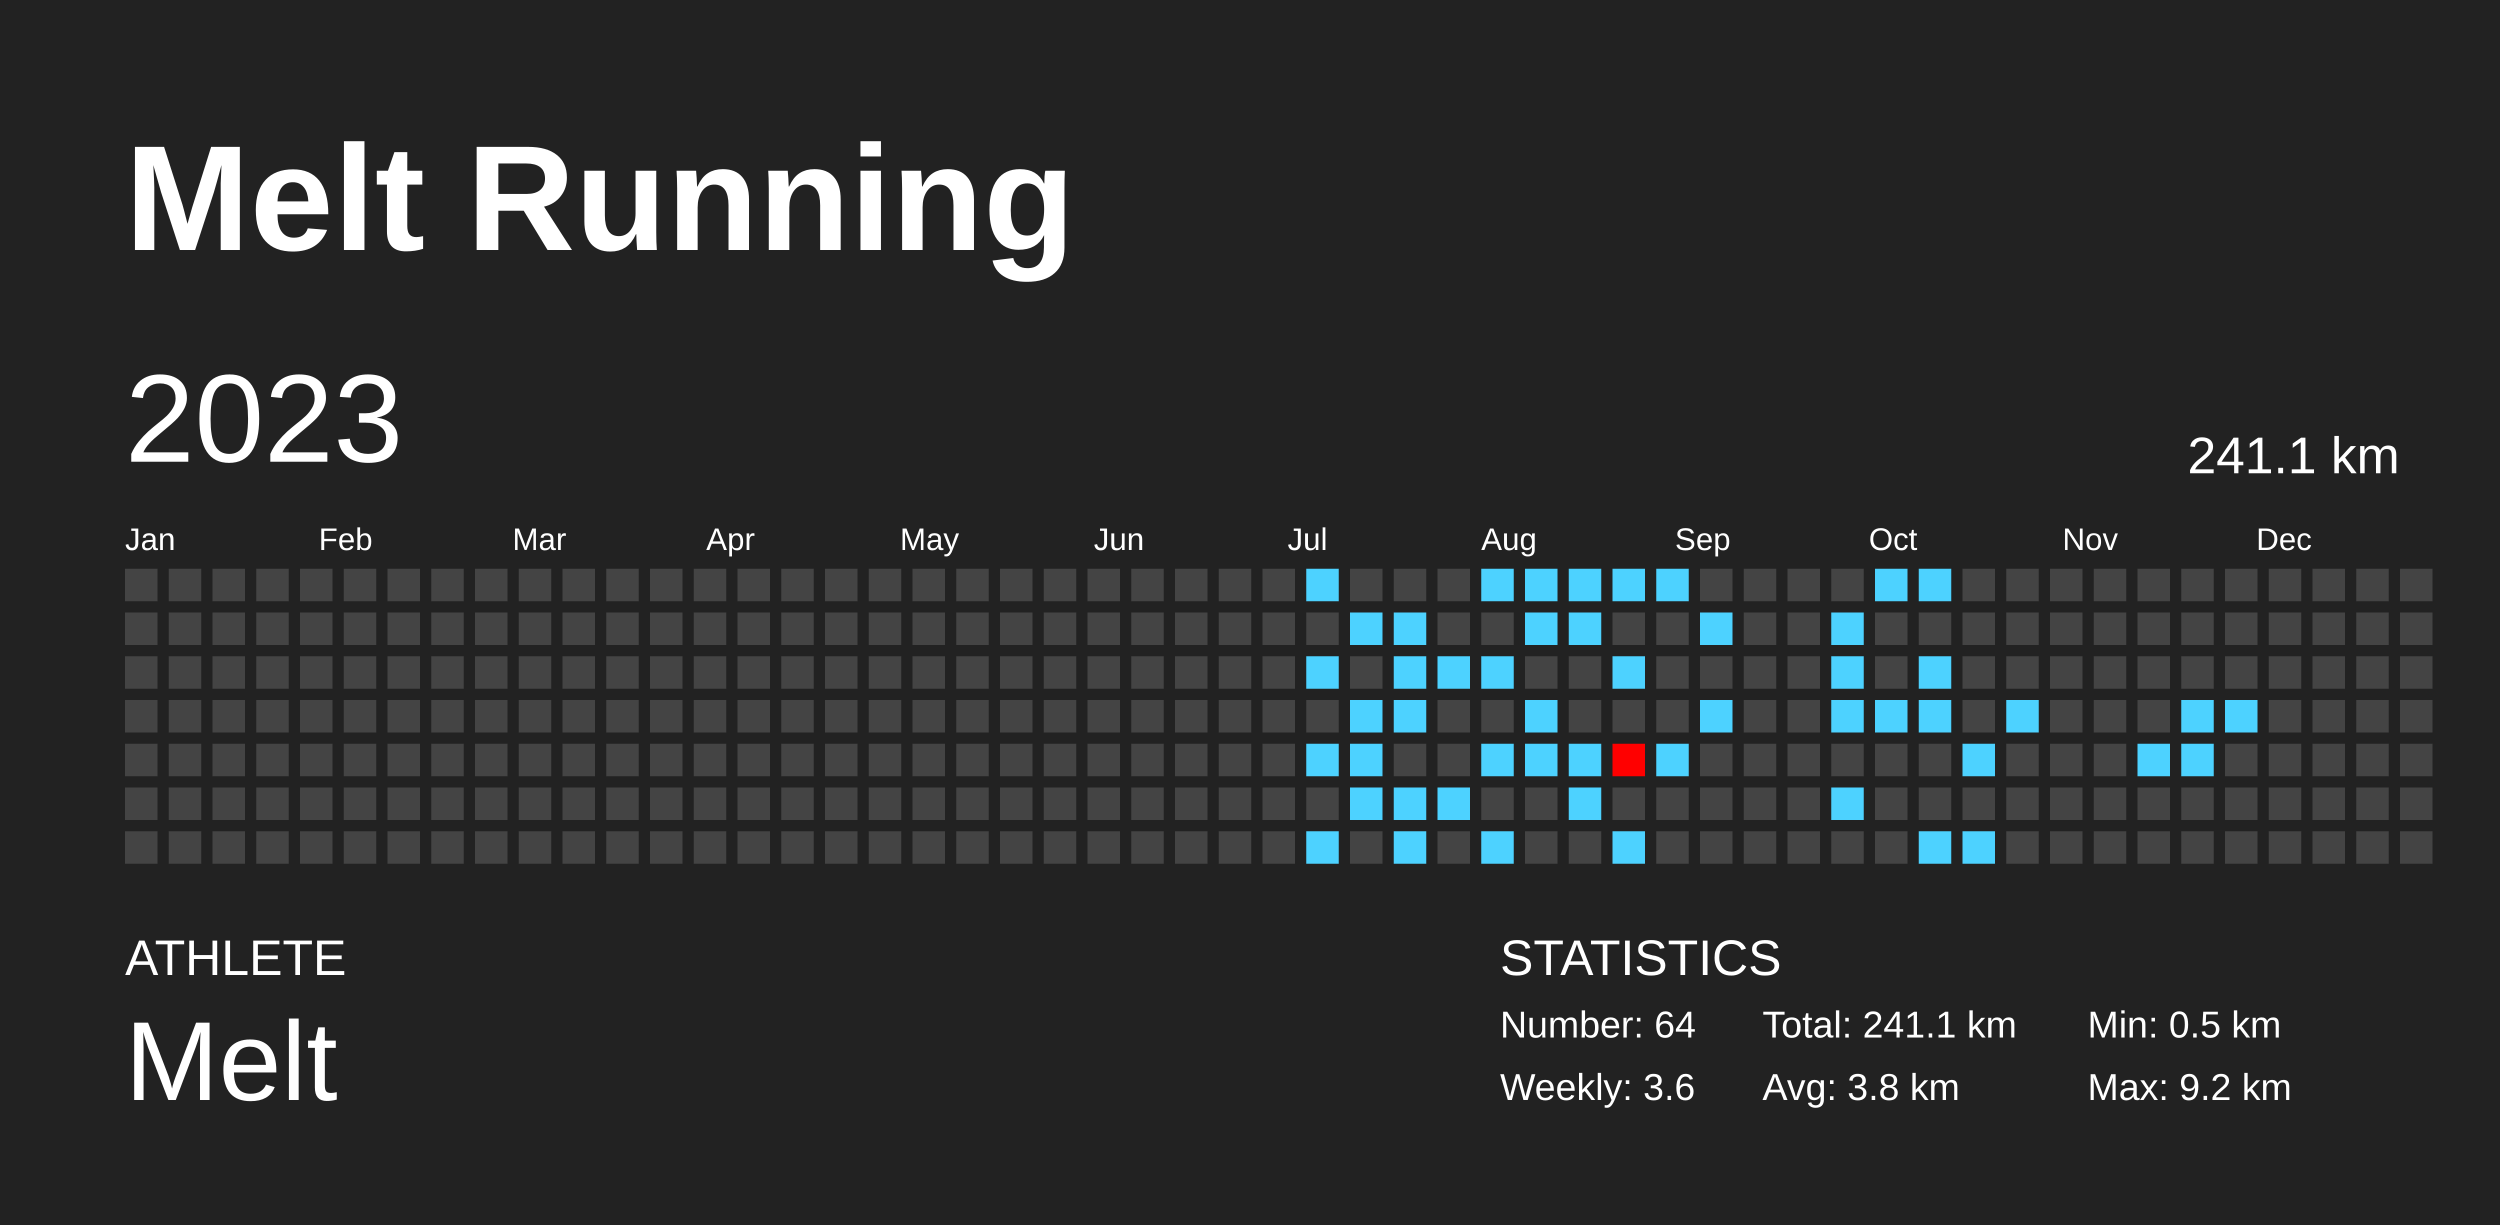
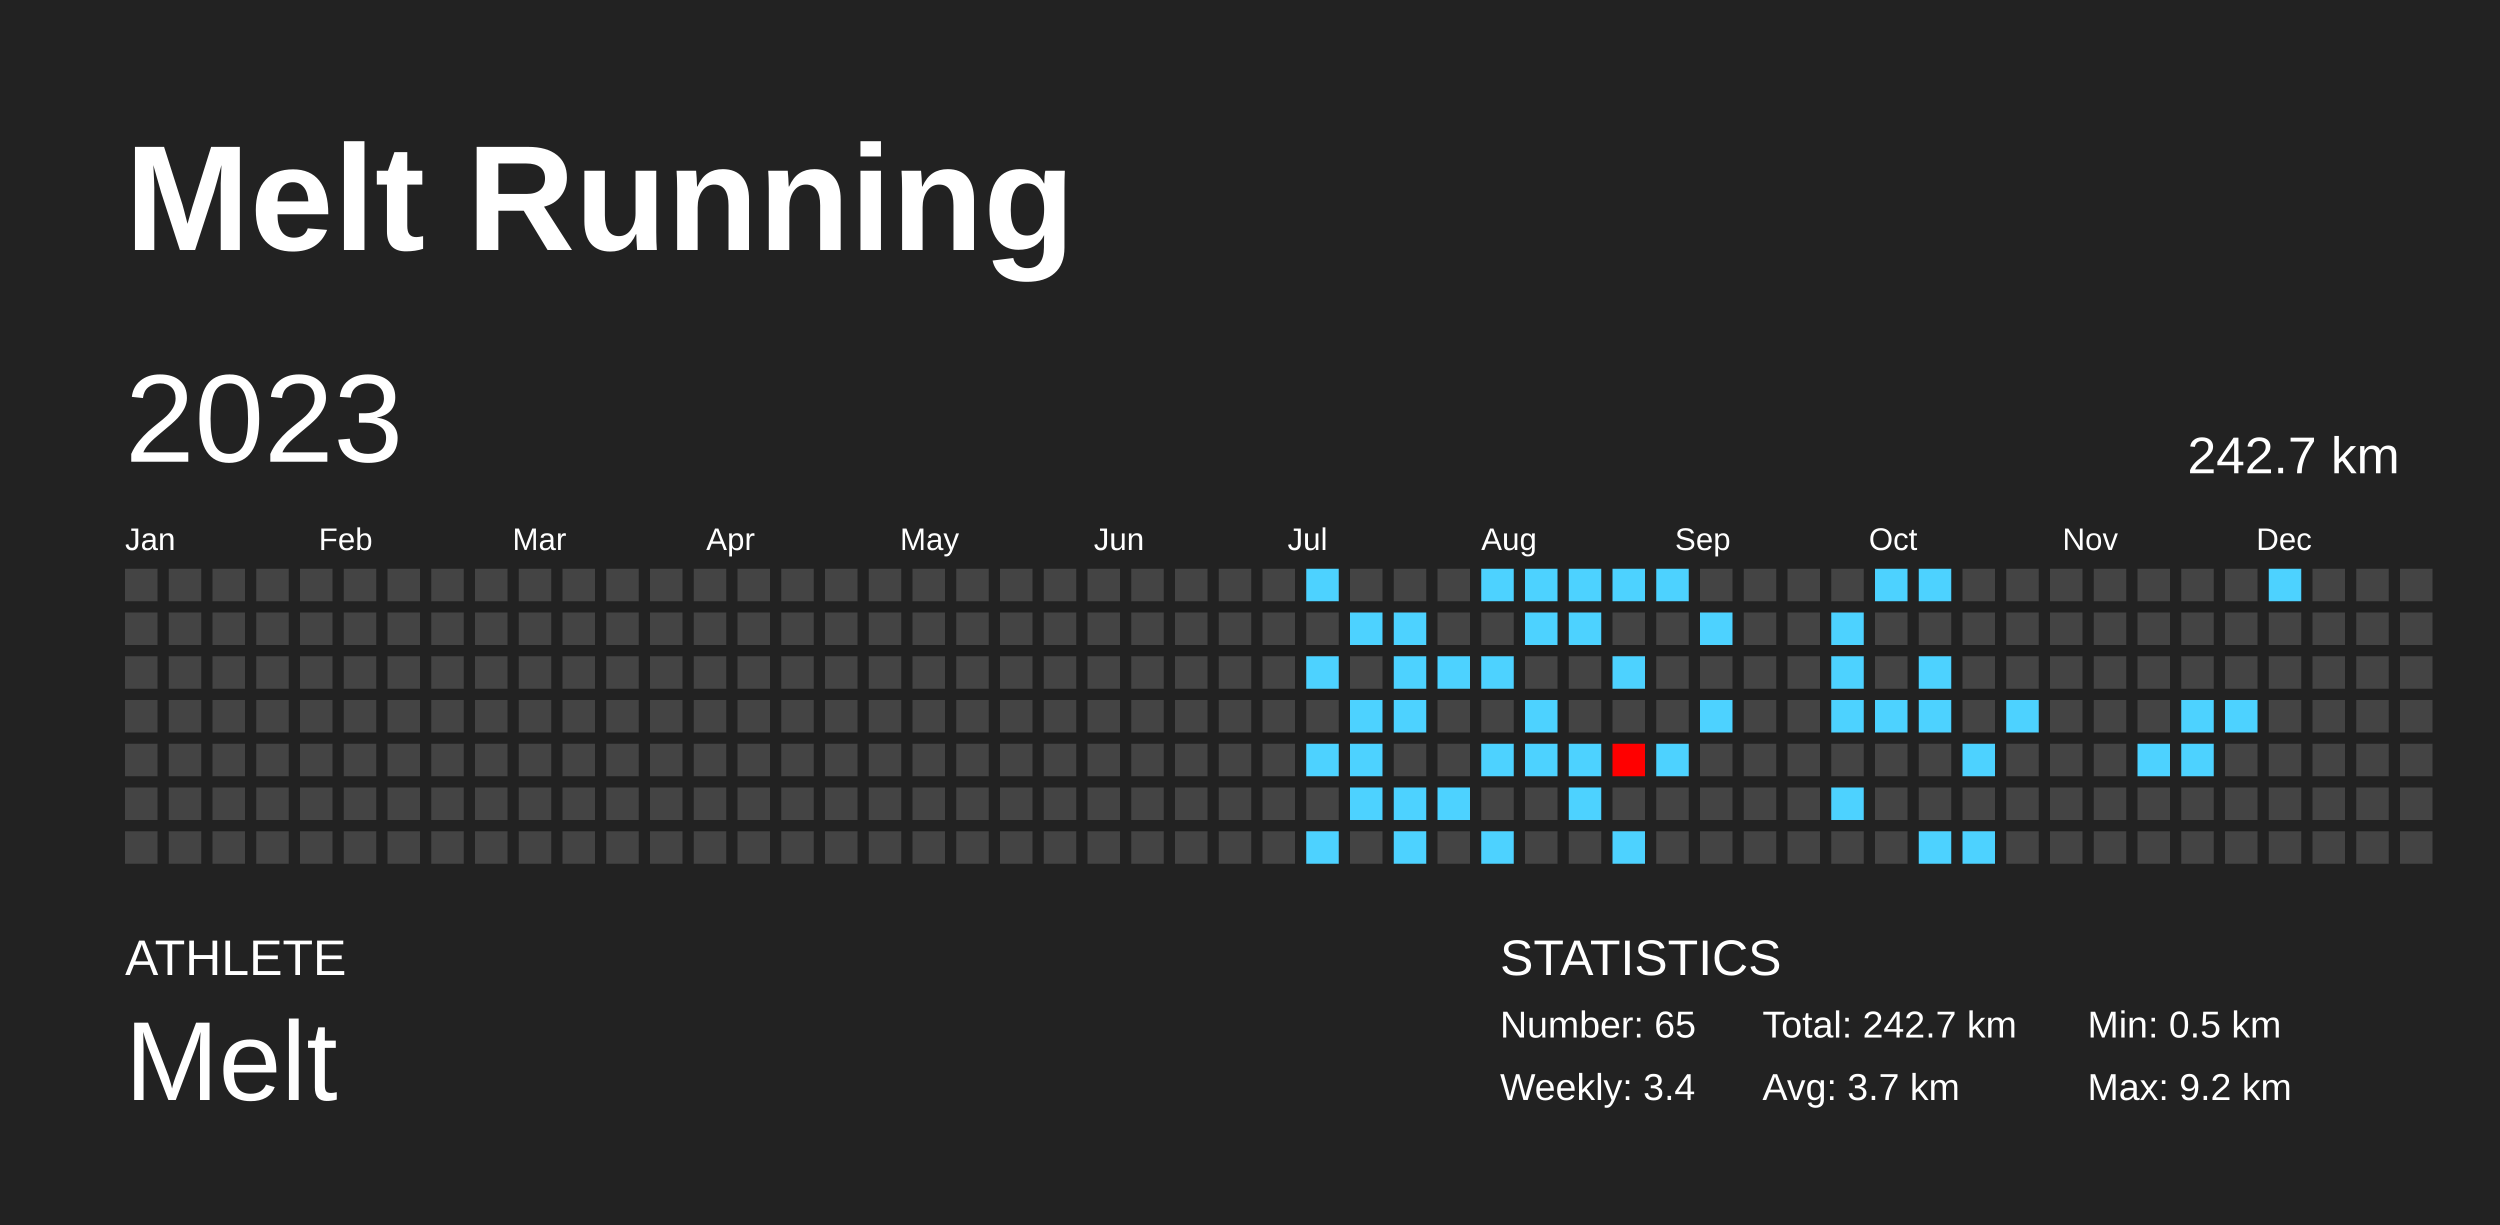
<svg xmlns="http://www.w3.org/2000/svg" baseProfile="full" height="98mm" version="1.1" viewBox="0,0,200,98" width="200mm">
  <defs />
  <rect fill="#222222" height="98" width="200" x="0" y="0" />
  <text fill="#FFFFFF" style="font-size:12px; font-family:Arial; font-weight:bold;" x="10" y="20">Melt Running</text>
  <text fill="#FFFFFF" style="font-size:4px; font-family:Arial" x="10" y="78">ATHLETE</text>
  <text fill="#FFFFFF" style="font-size:9px; font-family:Arial" x="10" y="88">Melt</text>
  <text fill="#FFFFFF" style="font-size:4px; font-family:Arial" x="120" y="78">STATISTICS</text>
-   <text fill="#FFFFFF" style="font-size:3px; font-family:Arial" x="120" y="83">Number: 64</text>
-   <text fill="#FFFFFF" style="font-size:3px; font-family:Arial" x="120" y="88">Weekly: 3.6</text>
-   <text fill="#FFFFFF" style="font-size:3px; font-family:Arial" x="141" y="83">Total: 241.1 km</text>
-   <text fill="#FFFFFF" style="font-size:3px; font-family:Arial" x="141" y="88">Avg: 3.8 km</text>
+   <text fill="#FFFFFF" style="font-size:3px; font-family:Arial" x="120" y="83">Number: 65</text>
+   <text fill="#FFFFFF" style="font-size:3px; font-family:Arial" x="120" y="88">Weekly: 3.4</text>
+   <text fill="#FFFFFF" style="font-size:3px; font-family:Arial" x="141" y="83">Total: 242.7 km</text>
+   <text fill="#FFFFFF" style="font-size:3px; font-family:Arial" x="141" y="88">Avg: 3.7 km</text>
  <text fill="#FFFFFF" style="font-size:3px; font-family:Arial" x="167" y="83">Min: 0.5 km</text>
  <text fill="#FFFFFF" style="font-size:3px; font-family:Arial" x="167" y="88">Max: 9.2 km</text>
  <text dominant-baseline="hanging" fill="#FFFFFF" style="font-size:10.0px; font-family:Arial;" x="10" y="30">2023</text>
-   <text dominant-baseline="hanging" fill="#FFFFFF" style="font-size:4.125px; font-family:Arial;" x="175" y="35">241.1 km</text>
+   <text dominant-baseline="hanging" fill="#FFFFFF" style="font-size:4.125px; font-family:Arial;" x="175" y="35">242.7 km</text>
  <text fill="#FFFFFF" style="font-size:2.5px; font-family:Arial" x="10.0" y="44">Jan</text>
  <text fill="#FFFFFF" style="font-size:2.5px; font-family:Arial" x="25.5" y="44">Feb</text>
  <text fill="#FFFFFF" style="font-size:2.5px; font-family:Arial" x="41.0" y="44">Mar</text>
  <text fill="#FFFFFF" style="font-size:2.5px; font-family:Arial" x="56.5" y="44">Apr</text>
  <text fill="#FFFFFF" style="font-size:2.5px; font-family:Arial" x="72.0" y="44">May</text>
  <text fill="#FFFFFF" style="font-size:2.5px; font-family:Arial" x="87.5" y="44">Jun</text>
  <text fill="#FFFFFF" style="font-size:2.5px; font-family:Arial" x="103.0" y="44">Jul</text>
  <text fill="#FFFFFF" style="font-size:2.5px; font-family:Arial" x="118.5" y="44">Aug</text>
  <text fill="#FFFFFF" style="font-size:2.5px; font-family:Arial" x="134.0" y="44">Sep</text>
  <text fill="#FFFFFF" style="font-size:2.5px; font-family:Arial" x="149.5" y="44">Oct</text>
  <text fill="#FFFFFF" style="font-size:2.5px; font-family:Arial" x="165.0" y="44">Nov</text>
  <text fill="#FFFFFF" style="font-size:2.5px; font-family:Arial" x="180.5" y="44">Dec</text>
  <rect fill="#444444" height="2.6" width="2.6" x="10.0" y="45.5" />
  <rect fill="#444444" height="2.6" width="2.6" x="10.0" y="49.0" />
  <rect fill="#444444" height="2.6" width="2.6" x="10.0" y="52.5" />
  <rect fill="#444444" height="2.6" width="2.6" x="10.0" y="56.0" />
  <rect fill="#444444" height="2.6" width="2.6" x="10.0" y="59.5" />
  <rect fill="#444444" height="2.6" width="2.6" x="10.0" y="63.0" />
  <rect fill="#444444" height="2.6" width="2.6" x="10.0" y="66.5" />
  <rect fill="#444444" height="2.6" width="2.6" x="13.5" y="45.5" />
  <rect fill="#444444" height="2.6" width="2.6" x="13.5" y="49.0" />
  <rect fill="#444444" height="2.6" width="2.6" x="13.5" y="52.5" />
  <rect fill="#444444" height="2.6" width="2.6" x="13.5" y="56.0" />
  <rect fill="#444444" height="2.6" width="2.6" x="13.5" y="59.5" />
  <rect fill="#444444" height="2.6" width="2.6" x="13.5" y="63.0" />
  <rect fill="#444444" height="2.6" width="2.6" x="13.5" y="66.5" />
  <rect fill="#444444" height="2.6" width="2.6" x="17.0" y="45.5" />
  <rect fill="#444444" height="2.6" width="2.6" x="17.0" y="49.0" />
  <rect fill="#444444" height="2.6" width="2.6" x="17.0" y="52.5" />
  <rect fill="#444444" height="2.6" width="2.6" x="17.0" y="56.0" />
  <rect fill="#444444" height="2.6" width="2.6" x="17.0" y="59.5" />
  <rect fill="#444444" height="2.6" width="2.6" x="17.0" y="63.0" />
  <rect fill="#444444" height="2.6" width="2.6" x="17.0" y="66.5" />
  <rect fill="#444444" height="2.6" width="2.6" x="20.5" y="45.5" />
  <rect fill="#444444" height="2.6" width="2.6" x="20.5" y="49.0" />
  <rect fill="#444444" height="2.6" width="2.6" x="20.5" y="52.5" />
  <rect fill="#444444" height="2.6" width="2.6" x="20.5" y="56.0" />
  <rect fill="#444444" height="2.6" width="2.6" x="20.5" y="59.5" />
  <rect fill="#444444" height="2.6" width="2.6" x="20.5" y="63.0" />
  <rect fill="#444444" height="2.6" width="2.6" x="20.5" y="66.5" />
  <rect fill="#444444" height="2.6" width="2.6" x="24.0" y="45.5" />
  <rect fill="#444444" height="2.6" width="2.6" x="24.0" y="49.0" />
  <rect fill="#444444" height="2.6" width="2.6" x="24.0" y="52.5" />
  <rect fill="#444444" height="2.6" width="2.6" x="24.0" y="56.0" />
  <rect fill="#444444" height="2.6" width="2.6" x="24.0" y="59.5" />
  <rect fill="#444444" height="2.6" width="2.6" x="24.0" y="63.0" />
  <rect fill="#444444" height="2.6" width="2.6" x="24.0" y="66.5" />
  <rect fill="#444444" height="2.6" width="2.6" x="27.5" y="45.5" />
  <rect fill="#444444" height="2.6" width="2.6" x="27.5" y="49.0" />
  <rect fill="#444444" height="2.6" width="2.6" x="27.5" y="52.5" />
  <rect fill="#444444" height="2.6" width="2.6" x="27.5" y="56.0" />
  <rect fill="#444444" height="2.6" width="2.6" x="27.5" y="59.5" />
  <rect fill="#444444" height="2.6" width="2.6" x="27.5" y="63.0" />
  <rect fill="#444444" height="2.6" width="2.6" x="27.5" y="66.5" />
  <rect fill="#444444" height="2.6" width="2.6" x="31.0" y="45.5" />
  <rect fill="#444444" height="2.6" width="2.6" x="31.0" y="49.0" />
  <rect fill="#444444" height="2.6" width="2.6" x="31.0" y="52.5" />
  <rect fill="#444444" height="2.6" width="2.6" x="31.0" y="56.0" />
  <rect fill="#444444" height="2.6" width="2.6" x="31.0" y="59.5" />
  <rect fill="#444444" height="2.6" width="2.6" x="31.0" y="63.0" />
  <rect fill="#444444" height="2.6" width="2.6" x="31.0" y="66.5" />
  <rect fill="#444444" height="2.6" width="2.6" x="34.5" y="45.5" />
  <rect fill="#444444" height="2.6" width="2.6" x="34.5" y="49.0" />
  <rect fill="#444444" height="2.6" width="2.6" x="34.5" y="52.5" />
  <rect fill="#444444" height="2.6" width="2.6" x="34.5" y="56.0" />
  <rect fill="#444444" height="2.6" width="2.6" x="34.5" y="59.5" />
  <rect fill="#444444" height="2.6" width="2.6" x="34.5" y="63.0" />
  <rect fill="#444444" height="2.6" width="2.6" x="34.5" y="66.5" />
  <rect fill="#444444" height="2.6" width="2.6" x="38.0" y="45.5" />
  <rect fill="#444444" height="2.6" width="2.6" x="38.0" y="49.0" />
  <rect fill="#444444" height="2.6" width="2.6" x="38.0" y="52.5" />
  <rect fill="#444444" height="2.6" width="2.6" x="38.0" y="56.0" />
  <rect fill="#444444" height="2.6" width="2.6" x="38.0" y="59.5" />
  <rect fill="#444444" height="2.6" width="2.6" x="38.0" y="63.0" />
  <rect fill="#444444" height="2.6" width="2.6" x="38.0" y="66.5" />
  <rect fill="#444444" height="2.6" width="2.6" x="41.5" y="45.5" />
  <rect fill="#444444" height="2.6" width="2.6" x="41.5" y="49.0" />
  <rect fill="#444444" height="2.6" width="2.6" x="41.5" y="52.5" />
  <rect fill="#444444" height="2.6" width="2.6" x="41.5" y="56.0" />
  <rect fill="#444444" height="2.6" width="2.6" x="41.5" y="59.5" />
  <rect fill="#444444" height="2.6" width="2.6" x="41.5" y="63.0" />
  <rect fill="#444444" height="2.6" width="2.6" x="41.5" y="66.5" />
  <rect fill="#444444" height="2.6" width="2.6" x="45.0" y="45.5" />
  <rect fill="#444444" height="2.6" width="2.6" x="45.0" y="49.0" />
  <rect fill="#444444" height="2.6" width="2.6" x="45.0" y="52.5" />
  <rect fill="#444444" height="2.6" width="2.6" x="45.0" y="56.0" />
  <rect fill="#444444" height="2.6" width="2.6" x="45.0" y="59.5" />
  <rect fill="#444444" height="2.6" width="2.6" x="45.0" y="63.0" />
  <rect fill="#444444" height="2.6" width="2.6" x="45.0" y="66.5" />
  <rect fill="#444444" height="2.6" width="2.6" x="48.5" y="45.5" />
  <rect fill="#444444" height="2.6" width="2.6" x="48.5" y="49.0" />
  <rect fill="#444444" height="2.6" width="2.6" x="48.5" y="52.5" />
  <rect fill="#444444" height="2.6" width="2.6" x="48.5" y="56.0" />
  <rect fill="#444444" height="2.6" width="2.6" x="48.5" y="59.5" />
  <rect fill="#444444" height="2.6" width="2.6" x="48.5" y="63.0" />
  <rect fill="#444444" height="2.6" width="2.6" x="48.5" y="66.5" />
  <rect fill="#444444" height="2.6" width="2.6" x="52.0" y="45.5" />
  <rect fill="#444444" height="2.6" width="2.6" x="52.0" y="49.0" />
  <rect fill="#444444" height="2.6" width="2.6" x="52.0" y="52.5" />
  <rect fill="#444444" height="2.6" width="2.6" x="52.0" y="56.0" />
  <rect fill="#444444" height="2.6" width="2.6" x="52.0" y="59.5" />
  <rect fill="#444444" height="2.6" width="2.6" x="52.0" y="63.0" />
  <rect fill="#444444" height="2.6" width="2.6" x="52.0" y="66.5" />
  <rect fill="#444444" height="2.6" width="2.6" x="55.5" y="45.5" />
  <rect fill="#444444" height="2.6" width="2.6" x="55.5" y="49.0" />
  <rect fill="#444444" height="2.6" width="2.6" x="55.5" y="52.5" />
  <rect fill="#444444" height="2.6" width="2.6" x="55.5" y="56.0" />
  <rect fill="#444444" height="2.6" width="2.6" x="55.5" y="59.5" />
  <rect fill="#444444" height="2.6" width="2.6" x="55.5" y="63.0" />
  <rect fill="#444444" height="2.6" width="2.6" x="55.5" y="66.5" />
  <rect fill="#444444" height="2.6" width="2.6" x="59.0" y="45.5" />
  <rect fill="#444444" height="2.6" width="2.6" x="59.0" y="49.0" />
  <rect fill="#444444" height="2.6" width="2.6" x="59.0" y="52.5" />
  <rect fill="#444444" height="2.6" width="2.6" x="59.0" y="56.0" />
  <rect fill="#444444" height="2.6" width="2.6" x="59.0" y="59.5" />
  <rect fill="#444444" height="2.6" width="2.6" x="59.0" y="63.0" />
  <rect fill="#444444" height="2.6" width="2.6" x="59.0" y="66.5" />
  <rect fill="#444444" height="2.6" width="2.6" x="62.5" y="45.5" />
  <rect fill="#444444" height="2.6" width="2.6" x="62.5" y="49.0" />
  <rect fill="#444444" height="2.6" width="2.6" x="62.5" y="52.5" />
  <rect fill="#444444" height="2.6" width="2.6" x="62.5" y="56.0" />
  <rect fill="#444444" height="2.6" width="2.6" x="62.5" y="59.5" />
  <rect fill="#444444" height="2.6" width="2.6" x="62.5" y="63.0" />
  <rect fill="#444444" height="2.6" width="2.6" x="62.5" y="66.5" />
  <rect fill="#444444" height="2.6" width="2.6" x="66.0" y="45.5" />
  <rect fill="#444444" height="2.6" width="2.6" x="66.0" y="49.0" />
  <rect fill="#444444" height="2.6" width="2.6" x="66.0" y="52.5" />
  <rect fill="#444444" height="2.6" width="2.6" x="66.0" y="56.0" />
  <rect fill="#444444" height="2.6" width="2.6" x="66.0" y="59.5" />
  <rect fill="#444444" height="2.6" width="2.6" x="66.0" y="63.0" />
  <rect fill="#444444" height="2.6" width="2.6" x="66.0" y="66.5" />
  <rect fill="#444444" height="2.6" width="2.6" x="69.5" y="45.5" />
  <rect fill="#444444" height="2.6" width="2.6" x="69.5" y="49.0" />
  <rect fill="#444444" height="2.6" width="2.6" x="69.5" y="52.5" />
  <rect fill="#444444" height="2.6" width="2.6" x="69.5" y="56.0" />
  <rect fill="#444444" height="2.6" width="2.6" x="69.5" y="59.5" />
  <rect fill="#444444" height="2.6" width="2.6" x="69.5" y="63.0" />
  <rect fill="#444444" height="2.6" width="2.6" x="69.5" y="66.5" />
  <rect fill="#444444" height="2.6" width="2.6" x="73.0" y="45.5" />
  <rect fill="#444444" height="2.6" width="2.6" x="73.0" y="49.0" />
  <rect fill="#444444" height="2.6" width="2.6" x="73.0" y="52.5" />
  <rect fill="#444444" height="2.6" width="2.6" x="73.0" y="56.0" />
  <rect fill="#444444" height="2.6" width="2.6" x="73.0" y="59.5" />
  <rect fill="#444444" height="2.6" width="2.6" x="73.0" y="63.0" />
  <rect fill="#444444" height="2.6" width="2.6" x="73.0" y="66.5" />
  <rect fill="#444444" height="2.6" width="2.6" x="76.5" y="45.5" />
  <rect fill="#444444" height="2.6" width="2.6" x="76.5" y="49.0" />
  <rect fill="#444444" height="2.6" width="2.6" x="76.5" y="52.5" />
  <rect fill="#444444" height="2.6" width="2.6" x="76.5" y="56.0" />
  <rect fill="#444444" height="2.6" width="2.6" x="76.5" y="59.5" />
  <rect fill="#444444" height="2.6" width="2.6" x="76.5" y="63.0" />
  <rect fill="#444444" height="2.6" width="2.6" x="76.5" y="66.5" />
  <rect fill="#444444" height="2.6" width="2.6" x="80.0" y="45.5" />
  <rect fill="#444444" height="2.6" width="2.6" x="80.0" y="49.0" />
  <rect fill="#444444" height="2.6" width="2.6" x="80.0" y="52.5" />
  <rect fill="#444444" height="2.6" width="2.6" x="80.0" y="56.0" />
  <rect fill="#444444" height="2.6" width="2.6" x="80.0" y="59.5" />
  <rect fill="#444444" height="2.6" width="2.6" x="80.0" y="63.0" />
  <rect fill="#444444" height="2.6" width="2.6" x="80.0" y="66.5" />
  <rect fill="#444444" height="2.6" width="2.6" x="83.5" y="45.5" />
  <rect fill="#444444" height="2.6" width="2.6" x="83.5" y="49.0" />
  <rect fill="#444444" height="2.6" width="2.6" x="83.5" y="52.5" />
  <rect fill="#444444" height="2.6" width="2.6" x="83.5" y="56.0" />
  <rect fill="#444444" height="2.6" width="2.6" x="83.5" y="59.5" />
  <rect fill="#444444" height="2.6" width="2.6" x="83.5" y="63.0" />
  <rect fill="#444444" height="2.6" width="2.6" x="83.5" y="66.5" />
  <rect fill="#444444" height="2.6" width="2.6" x="87.0" y="45.5" />
  <rect fill="#444444" height="2.6" width="2.6" x="87.0" y="49.0" />
  <rect fill="#444444" height="2.6" width="2.6" x="87.0" y="52.5" />
  <rect fill="#444444" height="2.6" width="2.6" x="87.0" y="56.0" />
  <rect fill="#444444" height="2.6" width="2.6" x="87.0" y="59.5" />
  <rect fill="#444444" height="2.6" width="2.6" x="87.0" y="63.0" />
  <rect fill="#444444" height="2.6" width="2.6" x="87.0" y="66.5" />
  <rect fill="#444444" height="2.6" width="2.6" x="90.5" y="45.5" />
  <rect fill="#444444" height="2.6" width="2.6" x="90.5" y="49.0" />
  <rect fill="#444444" height="2.6" width="2.6" x="90.5" y="52.5" />
  <rect fill="#444444" height="2.6" width="2.6" x="90.5" y="56.0" />
  <rect fill="#444444" height="2.6" width="2.6" x="90.5" y="59.5" />
  <rect fill="#444444" height="2.6" width="2.6" x="90.5" y="63.0" />
  <rect fill="#444444" height="2.6" width="2.6" x="90.5" y="66.5" />
  <rect fill="#444444" height="2.6" width="2.6" x="94.0" y="45.5" />
  <rect fill="#444444" height="2.6" width="2.6" x="94.0" y="49.0" />
  <rect fill="#444444" height="2.6" width="2.6" x="94.0" y="52.5" />
  <rect fill="#444444" height="2.6" width="2.6" x="94.0" y="56.0" />
  <rect fill="#444444" height="2.6" width="2.6" x="94.0" y="59.5" />
  <rect fill="#444444" height="2.6" width="2.6" x="94.0" y="63.0" />
  <rect fill="#444444" height="2.6" width="2.6" x="94.0" y="66.5" />
  <rect fill="#444444" height="2.6" width="2.6" x="97.5" y="45.5" />
  <rect fill="#444444" height="2.6" width="2.6" x="97.5" y="49.0" />
  <rect fill="#444444" height="2.6" width="2.6" x="97.5" y="52.5" />
  <rect fill="#444444" height="2.6" width="2.6" x="97.5" y="56.0" />
  <rect fill="#444444" height="2.6" width="2.6" x="97.5" y="59.5" />
  <rect fill="#444444" height="2.6" width="2.6" x="97.5" y="63.0" />
  <rect fill="#444444" height="2.6" width="2.6" x="97.5" y="66.5" />
  <rect fill="#444444" height="2.6" width="2.6" x="101.0" y="45.5" />
  <rect fill="#444444" height="2.6" width="2.6" x="101.0" y="49.0" />
  <rect fill="#444444" height="2.6" width="2.6" x="101.0" y="52.5" />
  <rect fill="#444444" height="2.6" width="2.6" x="101.0" y="56.0" />
  <rect fill="#444444" height="2.6" width="2.6" x="101.0" y="59.5" />
  <rect fill="#444444" height="2.6" width="2.6" x="101.0" y="63.0" />
  <rect fill="#444444" height="2.6" width="2.6" x="101.0" y="66.5" />
  <rect fill="#4dd2ff" height="2.6" width="2.6" x="104.5" y="45.5" />
  <rect fill="#444444" height="2.6" width="2.6" x="104.5" y="49.0" />
  <rect fill="#4dd2ff" height="2.6" width="2.6" x="104.5" y="52.5" />
  <rect fill="#444444" height="2.6" width="2.6" x="104.5" y="56.0" />
  <rect fill="#4dd2ff" height="2.6" width="2.6" x="104.5" y="59.5" />
  <rect fill="#444444" height="2.6" width="2.6" x="104.5" y="63.0" />
  <rect fill="#4dd2ff" height="2.6" width="2.6" x="104.5" y="66.5" />
  <rect fill="#444444" height="2.6" width="2.6" x="108.0" y="45.5" />
  <rect fill="#4dd2ff" height="2.6" width="2.6" x="108.0" y="49.0" />
  <rect fill="#444444" height="2.6" width="2.6" x="108.0" y="52.5" />
  <rect fill="#4dd2ff" height="2.6" width="2.6" x="108.0" y="56.0" />
  <rect fill="#4dd2ff" height="2.6" width="2.6" x="108.0" y="59.5" />
  <rect fill="#4dd2ff" height="2.6" width="2.6" x="108.0" y="63.0" />
  <rect fill="#444444" height="2.6" width="2.6" x="108.0" y="66.5" />
  <rect fill="#444444" height="2.6" width="2.6" x="111.5" y="45.5" />
  <rect fill="#4dd2ff" height="2.6" width="2.6" x="111.5" y="49.0" />
  <rect fill="#4dd2ff" height="2.6" width="2.6" x="111.5" y="52.5" />
  <rect fill="#4dd2ff" height="2.6" width="2.6" x="111.5" y="56.0" />
  <rect fill="#444444" height="2.6" width="2.6" x="111.5" y="59.5" />
  <rect fill="#4dd2ff" height="2.6" width="2.6" x="111.5" y="63.0" />
  <rect fill="#4dd2ff" height="2.6" width="2.6" x="111.5" y="66.5" />
  <rect fill="#444444" height="2.6" width="2.6" x="115.0" y="45.5" />
  <rect fill="#444444" height="2.6" width="2.6" x="115.0" y="49.0" />
  <rect fill="#4dd2ff" height="2.6" width="2.6" x="115.0" y="52.5" />
  <rect fill="#444444" height="2.6" width="2.6" x="115.0" y="56.0" />
  <rect fill="#444444" height="2.6" width="2.6" x="115.0" y="59.5" />
  <rect fill="#4dd2ff" height="2.6" width="2.6" x="115.0" y="63.0" />
  <rect fill="#444444" height="2.6" width="2.6" x="115.0" y="66.5" />
  <rect fill="#4dd2ff" height="2.6" width="2.6" x="118.5" y="45.5" />
  <rect fill="#444444" height="2.6" width="2.6" x="118.5" y="49.0" />
  <rect fill="#4dd2ff" height="2.6" width="2.6" x="118.5" y="52.5" />
  <rect fill="#444444" height="2.6" width="2.6" x="118.5" y="56.0" />
  <rect fill="#4dd2ff" height="2.6" width="2.6" x="118.5" y="59.5" />
  <rect fill="#444444" height="2.6" width="2.6" x="118.5" y="63.0" />
  <rect fill="#4dd2ff" height="2.6" width="2.6" x="118.5" y="66.5" />
  <rect fill="#4dd2ff" height="2.6" width="2.6" x="122.0" y="45.5" />
  <rect fill="#4dd2ff" height="2.6" width="2.6" x="122.0" y="49.0" />
  <rect fill="#444444" height="2.6" width="2.6" x="122.0" y="52.5" />
  <rect fill="#4dd2ff" height="2.6" width="2.6" x="122.0" y="56.0" />
  <rect fill="#4dd2ff" height="2.6" width="2.6" x="122.0" y="59.5" />
  <rect fill="#444444" height="2.6" width="2.6" x="122.0" y="63.0" />
  <rect fill="#444444" height="2.6" width="2.6" x="122.0" y="66.5" />
  <rect fill="#4dd2ff" height="2.6" width="2.6" x="125.5" y="45.5" />
  <rect fill="#4dd2ff" height="2.6" width="2.6" x="125.5" y="49.0" />
  <rect fill="#444444" height="2.6" width="2.6" x="125.5" y="52.5" />
  <rect fill="#444444" height="2.6" width="2.6" x="125.5" y="56.0" />
  <rect fill="#4dd2ff" height="2.6" width="2.6" x="125.5" y="59.5" />
  <rect fill="#4dd2ff" height="2.6" width="2.6" x="125.5" y="63.0" />
  <rect fill="#444444" height="2.6" width="2.6" x="125.5" y="66.5" />
  <rect fill="#4dd2ff" height="2.6" width="2.6" x="129.0" y="45.5" />
  <rect fill="#444444" height="2.6" width="2.6" x="129.0" y="49.0" />
  <rect fill="#4dd2ff" height="2.6" width="2.6" x="129.0" y="52.5" />
  <rect fill="#444444" height="2.6" width="2.6" x="129.0" y="56.0" />
  <rect fill="#ff0000" height="2.6" width="2.6" x="129.0" y="59.5" />
  <rect fill="#444444" height="2.6" width="2.6" x="129.0" y="63.0" />
  <rect fill="#4dd2ff" height="2.6" width="2.6" x="129.0" y="66.5" />
  <rect fill="#4dd2ff" height="2.6" width="2.6" x="132.5" y="45.5" />
  <rect fill="#444444" height="2.6" width="2.6" x="132.5" y="49.0" />
  <rect fill="#444444" height="2.6" width="2.6" x="132.5" y="52.5" />
  <rect fill="#444444" height="2.6" width="2.6" x="132.5" y="56.0" />
  <rect fill="#4dd2ff" height="2.6" width="2.6" x="132.5" y="59.5" />
  <rect fill="#444444" height="2.6" width="2.6" x="132.5" y="63.0" />
  <rect fill="#444444" height="2.6" width="2.6" x="132.5" y="66.5" />
  <rect fill="#444444" height="2.6" width="2.6" x="136.0" y="45.5" />
  <rect fill="#4dd2ff" height="2.6" width="2.6" x="136.0" y="49.0" />
  <rect fill="#444444" height="2.6" width="2.6" x="136.0" y="52.5" />
  <rect fill="#4dd2ff" height="2.6" width="2.6" x="136.0" y="56.0" />
  <rect fill="#444444" height="2.6" width="2.6" x="136.0" y="59.5" />
  <rect fill="#444444" height="2.6" width="2.6" x="136.0" y="63.0" />
  <rect fill="#444444" height="2.6" width="2.6" x="136.0" y="66.5" />
  <rect fill="#444444" height="2.6" width="2.6" x="139.5" y="45.5" />
  <rect fill="#444444" height="2.6" width="2.6" x="139.5" y="49.0" />
  <rect fill="#444444" height="2.6" width="2.6" x="139.5" y="52.5" />
  <rect fill="#444444" height="2.6" width="2.6" x="139.5" y="56.0" />
  <rect fill="#444444" height="2.6" width="2.6" x="139.5" y="59.5" />
  <rect fill="#444444" height="2.6" width="2.6" x="139.5" y="63.0" />
  <rect fill="#444444" height="2.6" width="2.6" x="139.5" y="66.5" />
  <rect fill="#444444" height="2.6" width="2.6" x="143.0" y="45.5" />
  <rect fill="#444444" height="2.6" width="2.6" x="143.0" y="49.0" />
  <rect fill="#444444" height="2.6" width="2.6" x="143.0" y="52.5" />
  <rect fill="#444444" height="2.6" width="2.6" x="143.0" y="56.0" />
  <rect fill="#444444" height="2.6" width="2.6" x="143.0" y="59.5" />
  <rect fill="#444444" height="2.6" width="2.6" x="143.0" y="63.0" />
  <rect fill="#444444" height="2.6" width="2.6" x="143.0" y="66.5" />
  <rect fill="#444444" height="2.6" width="2.6" x="146.5" y="45.5" />
  <rect fill="#4dd2ff" height="2.6" width="2.6" x="146.5" y="49.0" />
  <rect fill="#4dd2ff" height="2.6" width="2.6" x="146.5" y="52.5" />
  <rect fill="#4dd2ff" height="2.6" width="2.6" x="146.5" y="56.0" />
  <rect fill="#444444" height="2.6" width="2.6" x="146.5" y="59.5" />
  <rect fill="#4dd2ff" height="2.6" width="2.6" x="146.5" y="63.0" />
  <rect fill="#444444" height="2.6" width="2.6" x="146.5" y="66.5" />
  <rect fill="#4dd2ff" height="2.6" width="2.6" x="150.0" y="45.5" />
  <rect fill="#444444" height="2.6" width="2.6" x="150.0" y="49.0" />
  <rect fill="#444444" height="2.6" width="2.6" x="150.0" y="52.5" />
  <rect fill="#4dd2ff" height="2.6" width="2.6" x="150.0" y="56.0" />
  <rect fill="#444444" height="2.6" width="2.6" x="150.0" y="59.5" />
  <rect fill="#444444" height="2.6" width="2.6" x="150.0" y="63.0" />
  <rect fill="#444444" height="2.6" width="2.6" x="150.0" y="66.5" />
  <rect fill="#4dd2ff" height="2.6" width="2.6" x="153.5" y="45.5" />
  <rect fill="#444444" height="2.6" width="2.6" x="153.5" y="49.0" />
  <rect fill="#4dd2ff" height="2.6" width="2.6" x="153.5" y="52.5" />
  <rect fill="#4dd2ff" height="2.6" width="2.6" x="153.5" y="56.0" />
  <rect fill="#444444" height="2.6" width="2.6" x="153.5" y="59.5" />
  <rect fill="#444444" height="2.6" width="2.6" x="153.5" y="63.0" />
  <rect fill="#4dd2ff" height="2.6" width="2.6" x="153.5" y="66.5" />
  <rect fill="#444444" height="2.6" width="2.6" x="157.0" y="45.5" />
  <rect fill="#444444" height="2.6" width="2.6" x="157.0" y="49.0" />
  <rect fill="#444444" height="2.6" width="2.6" x="157.0" y="52.5" />
  <rect fill="#444444" height="2.6" width="2.6" x="157.0" y="56.0" />
  <rect fill="#4dd2ff" height="2.6" width="2.6" x="157.0" y="59.5" />
  <rect fill="#444444" height="2.6" width="2.6" x="157.0" y="63.0" />
  <rect fill="#4dd2ff" height="2.6" width="2.6" x="157.0" y="66.5" />
  <rect fill="#444444" height="2.6" width="2.6" x="160.5" y="45.5" />
  <rect fill="#444444" height="2.6" width="2.6" x="160.5" y="49.0" />
  <rect fill="#444444" height="2.6" width="2.6" x="160.5" y="52.5" />
  <rect fill="#4dd2ff" height="2.6" width="2.6" x="160.5" y="56.0" />
  <rect fill="#444444" height="2.6" width="2.6" x="160.5" y="59.5" />
  <rect fill="#444444" height="2.6" width="2.6" x="160.5" y="63.0" />
  <rect fill="#444444" height="2.6" width="2.6" x="160.5" y="66.5" />
  <rect fill="#444444" height="2.6" width="2.6" x="164.0" y="45.5" />
  <rect fill="#444444" height="2.6" width="2.6" x="164.0" y="49.0" />
  <rect fill="#444444" height="2.6" width="2.6" x="164.0" y="52.5" />
  <rect fill="#444444" height="2.6" width="2.6" x="164.0" y="56.0" />
  <rect fill="#444444" height="2.6" width="2.6" x="164.0" y="59.5" />
  <rect fill="#444444" height="2.6" width="2.6" x="164.0" y="63.0" />
  <rect fill="#444444" height="2.6" width="2.6" x="164.0" y="66.5" />
  <rect fill="#444444" height="2.6" width="2.6" x="167.5" y="45.5" />
  <rect fill="#444444" height="2.6" width="2.6" x="167.5" y="49.0" />
  <rect fill="#444444" height="2.6" width="2.6" x="167.5" y="52.5" />
  <rect fill="#444444" height="2.6" width="2.6" x="167.5" y="56.0" />
  <rect fill="#444444" height="2.6" width="2.6" x="167.5" y="59.5" />
  <rect fill="#444444" height="2.6" width="2.6" x="167.5" y="63.0" />
  <rect fill="#444444" height="2.6" width="2.6" x="167.5" y="66.5" />
  <rect fill="#444444" height="2.6" width="2.6" x="171.0" y="45.5" />
  <rect fill="#444444" height="2.6" width="2.6" x="171.0" y="49.0" />
  <rect fill="#444444" height="2.6" width="2.6" x="171.0" y="52.5" />
  <rect fill="#444444" height="2.6" width="2.6" x="171.0" y="56.0" />
  <rect fill="#4dd2ff" height="2.6" width="2.6" x="171.0" y="59.5" />
  <rect fill="#444444" height="2.6" width="2.6" x="171.0" y="63.0" />
  <rect fill="#444444" height="2.6" width="2.6" x="171.0" y="66.5" />
  <rect fill="#444444" height="2.6" width="2.6" x="174.5" y="45.5" />
  <rect fill="#444444" height="2.6" width="2.6" x="174.5" y="49.0" />
  <rect fill="#444444" height="2.6" width="2.6" x="174.5" y="52.5" />
  <rect fill="#4dd2ff" height="2.6" width="2.6" x="174.5" y="56.0" />
  <rect fill="#4dd2ff" height="2.6" width="2.6" x="174.5" y="59.5" />
  <rect fill="#444444" height="2.6" width="2.6" x="174.5" y="63.0" />
  <rect fill="#444444" height="2.6" width="2.6" x="174.5" y="66.5" />
  <rect fill="#444444" height="2.6" width="2.6" x="178.0" y="45.5" />
  <rect fill="#444444" height="2.6" width="2.6" x="178.0" y="49.0" />
  <rect fill="#444444" height="2.6" width="2.6" x="178.0" y="52.5" />
  <rect fill="#4dd2ff" height="2.6" width="2.6" x="178.0" y="56.0" />
  <rect fill="#444444" height="2.6" width="2.6" x="178.0" y="59.5" />
  <rect fill="#444444" height="2.6" width="2.6" x="178.0" y="63.0" />
  <rect fill="#444444" height="2.6" width="2.6" x="178.0" y="66.5" />
-   <rect fill="#444444" height="2.6" width="2.6" x="181.5" y="45.5" />
+   <rect fill="#4dd2ff" height="2.6" width="2.6" x="181.5" y="45.5" />
  <rect fill="#444444" height="2.6" width="2.6" x="181.5" y="49.0" />
  <rect fill="#444444" height="2.6" width="2.6" x="181.5" y="52.5" />
  <rect fill="#444444" height="2.6" width="2.6" x="181.5" y="56.0" />
  <rect fill="#444444" height="2.6" width="2.6" x="181.5" y="59.5" />
  <rect fill="#444444" height="2.6" width="2.6" x="181.5" y="63.0" />
  <rect fill="#444444" height="2.6" width="2.6" x="181.5" y="66.5" />
  <rect fill="#444444" height="2.6" width="2.6" x="185.0" y="45.5" />
  <rect fill="#444444" height="2.6" width="2.6" x="185.0" y="49.0" />
  <rect fill="#444444" height="2.6" width="2.6" x="185.0" y="52.5" />
  <rect fill="#444444" height="2.6" width="2.6" x="185.0" y="56.0" />
  <rect fill="#444444" height="2.6" width="2.6" x="185.0" y="59.5" />
  <rect fill="#444444" height="2.6" width="2.6" x="185.0" y="63.0" />
  <rect fill="#444444" height="2.6" width="2.6" x="185.0" y="66.5" />
  <rect fill="#444444" height="2.6" width="2.6" x="188.5" y="45.5" />
  <rect fill="#444444" height="2.6" width="2.6" x="188.5" y="49.0" />
  <rect fill="#444444" height="2.6" width="2.6" x="188.5" y="52.5" />
  <rect fill="#444444" height="2.6" width="2.6" x="188.5" y="56.0" />
  <rect fill="#444444" height="2.6" width="2.6" x="188.5" y="59.5" />
  <rect fill="#444444" height="2.6" width="2.6" x="188.5" y="63.0" />
  <rect fill="#444444" height="2.6" width="2.6" x="188.5" y="66.5" />
  <rect fill="#444444" height="2.6" width="2.6" x="192.0" y="45.5" />
  <rect fill="#444444" height="2.6" width="2.6" x="192.0" y="49.0" />
  <rect fill="#444444" height="2.6" width="2.6" x="192.0" y="52.5" />
  <rect fill="#444444" height="2.6" width="2.6" x="192.0" y="56.0" />
  <rect fill="#444444" height="2.6" width="2.6" x="192.0" y="59.5" />
  <rect fill="#444444" height="2.6" width="2.6" x="192.0" y="63.0" />
  <rect fill="#444444" height="2.6" width="2.6" x="192.0" y="66.5" />
</svg>
